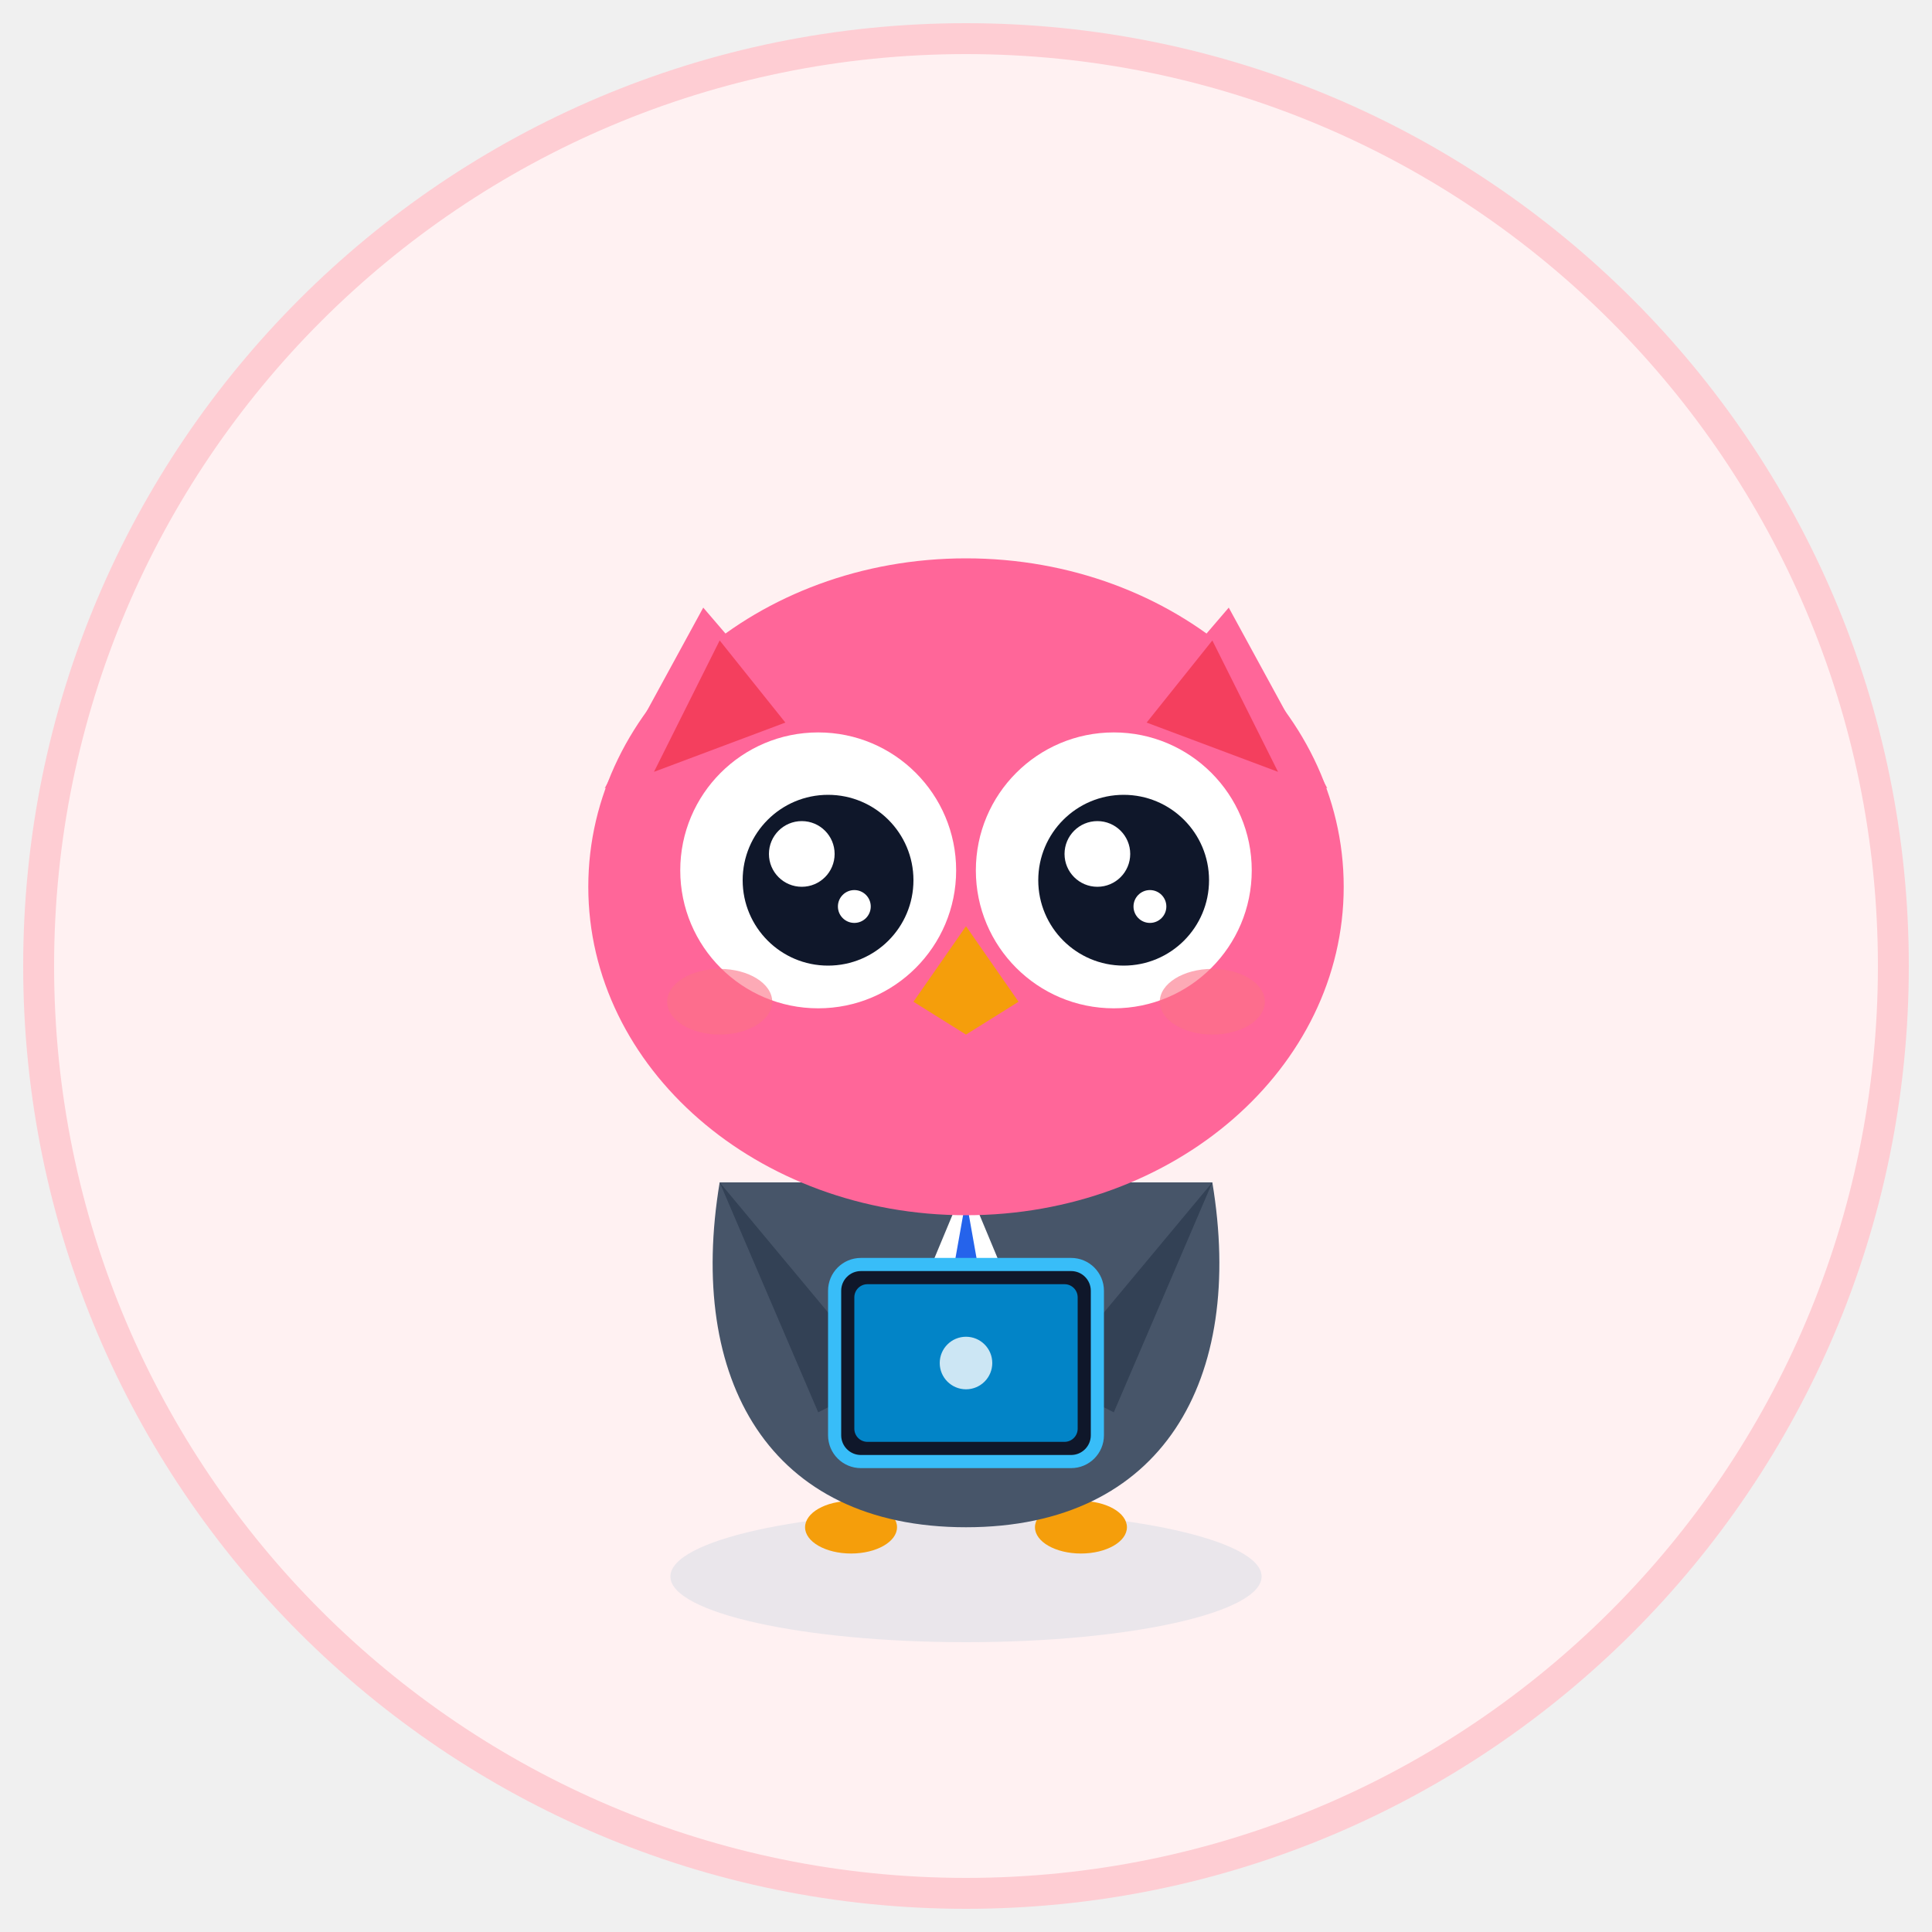
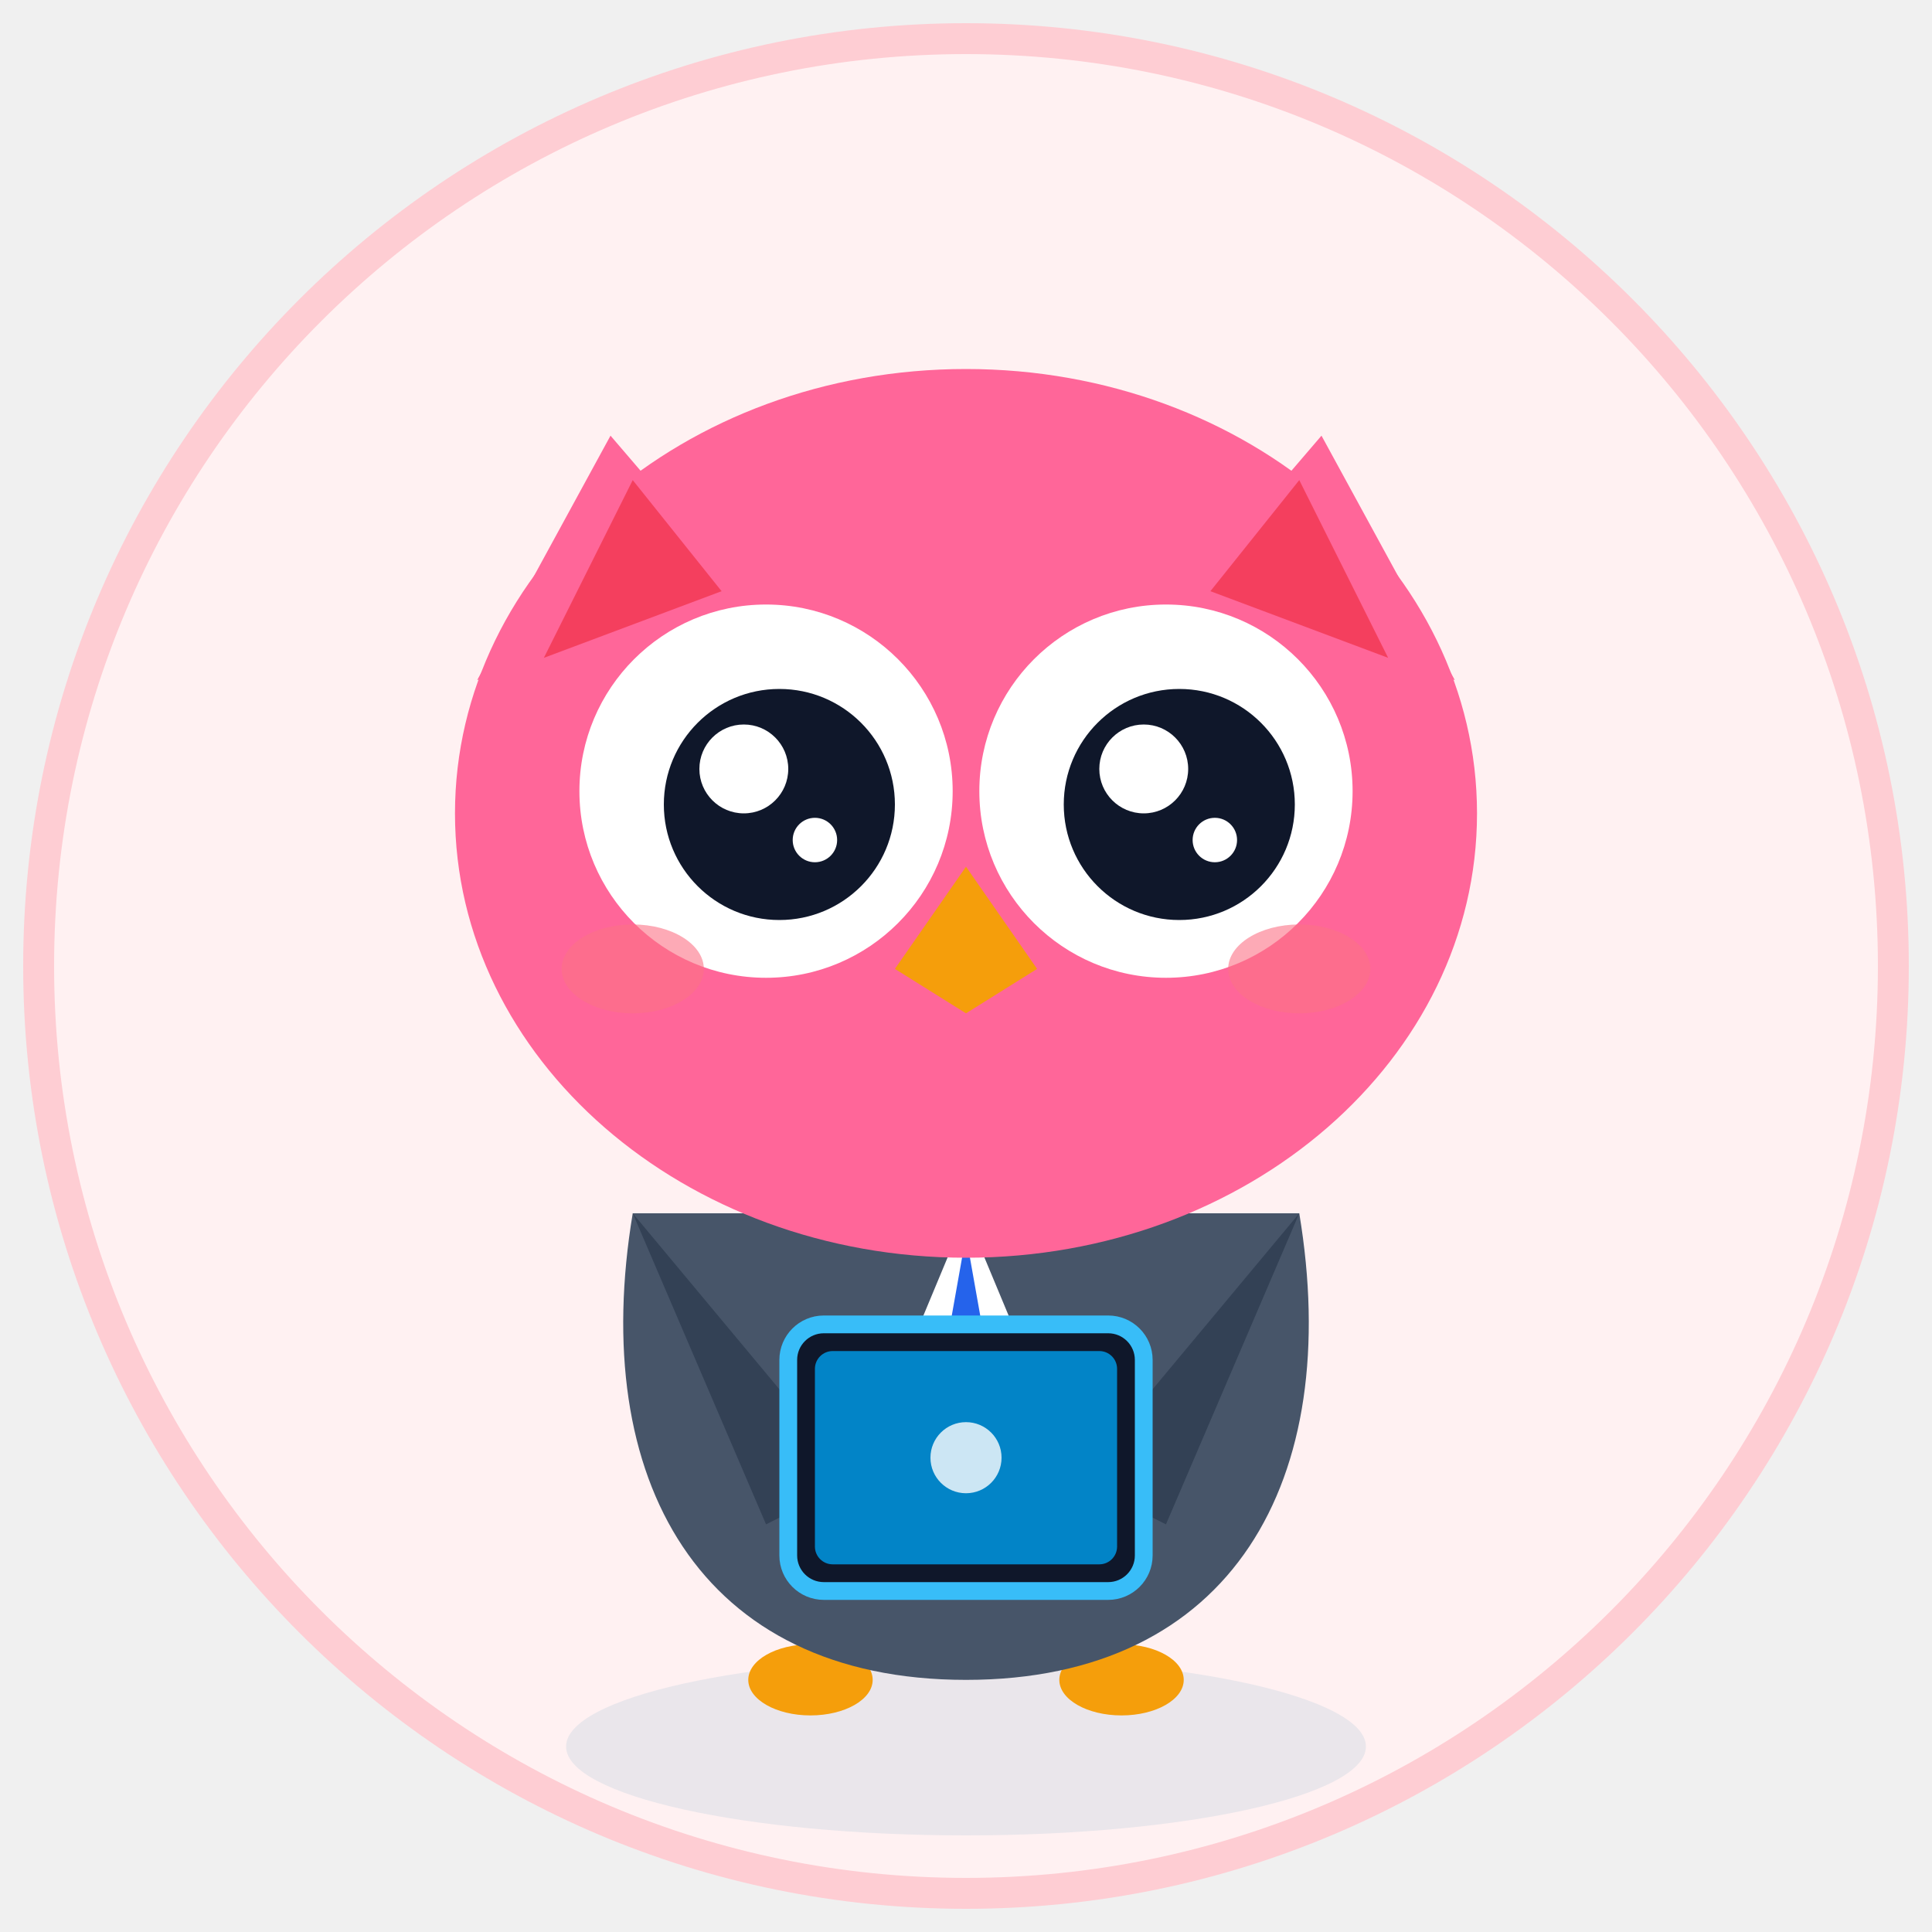
<svg xmlns="http://www.w3.org/2000/svg" viewBox="0 0 500 500" width="500" height="500">
  <circle cx="250" cy="250" r="240" fill="#FFF1F2" stroke="#FECDD3" stroke-width="8" />
-   <g transform="translate(250, 255) scale(0.85)">
+   <g transform="translate(250, 245) scale(1.15)">
    <ellipse cx="0" cy="180" rx="90" ry="20" fill="#CBD5E1" opacity="0.4" />
    <ellipse cx="-35" cy="165" rx="14" ry="8" fill="#F59E0B" />
    <ellipse cx="35" cy="165" rx="14" ry="8" fill="#F59E0B" />
    <path d="M -75,60 C -85,120 -60,165 0,165 C 60,165 85,120 75,60 Z" fill="#475569" />
    <polygon points="0,60 -25,120 25,120" fill="#FFFFFF" />
    <polygon points="0,65 -8,110 0,125 8,110" fill="#2563EB" />
    <path d="M -75,60 L -25,120 L -45,130 Z" fill="#334155" />
    <path d="M 75,60 L 25,120 L 45,130 Z" fill="#334155" />
    <rect x="-40" y="85" width="80" height="60" rx="8" fill="#0F172A" stroke="#38BDF8" stroke-width="4" />
    <rect x="-34" y="91" width="68" height="48" rx="4" fill="#0284C7" />
    <circle cx="0" cy="115" r="8" fill="#FFFFFF" opacity="0.8" />
    <ellipse cx="0" cy="-30" rx="115" ry="100" fill="#FF6699" />
    <polygon points="-80,-115 -110,-60 -50,-80" fill="#FF6699" />
    <polygon points="80,-115 110,-60 50,-80" fill="#FF6699" />
    <polygon points="-75,-105 -95,-65 -55,-80" fill="#F43F5E" />
    <polygon points="75,-105 95,-65 55,-80" fill="#F43F5E" />
    <ellipse cx="-45" cy="-35" rx="42" ry="42" fill="#FFFFFF" />
    <ellipse cx="45" cy="-35" rx="42" ry="42" fill="#FFFFFF" />
    <circle cx="-42" cy="-32" r="26" fill="#0F172A" />
    <circle cx="48" cy="-32" r="26" fill="#0F172A" />
    <circle cx="-50" cy="-40" r="10" fill="#FFFFFF" />
    <circle cx="40" cy="-40" r="10" fill="#FFFFFF" />
    <circle cx="-34" cy="-24" r="5" fill="#FFFFFF" />
    <circle cx="56" cy="-24" r="5" fill="#FFFFFF" />
    <ellipse cx="-75" cy="5" rx="16" ry="10" fill="#FB7185" opacity="0.6" />
    <ellipse cx="75" cy="5" rx="16" ry="10" fill="#FB7185" opacity="0.6" />
    <polygon points="0,-18 -16,5 0,15 16,5" fill="#F59E0B" />
  </g>
</svg>
